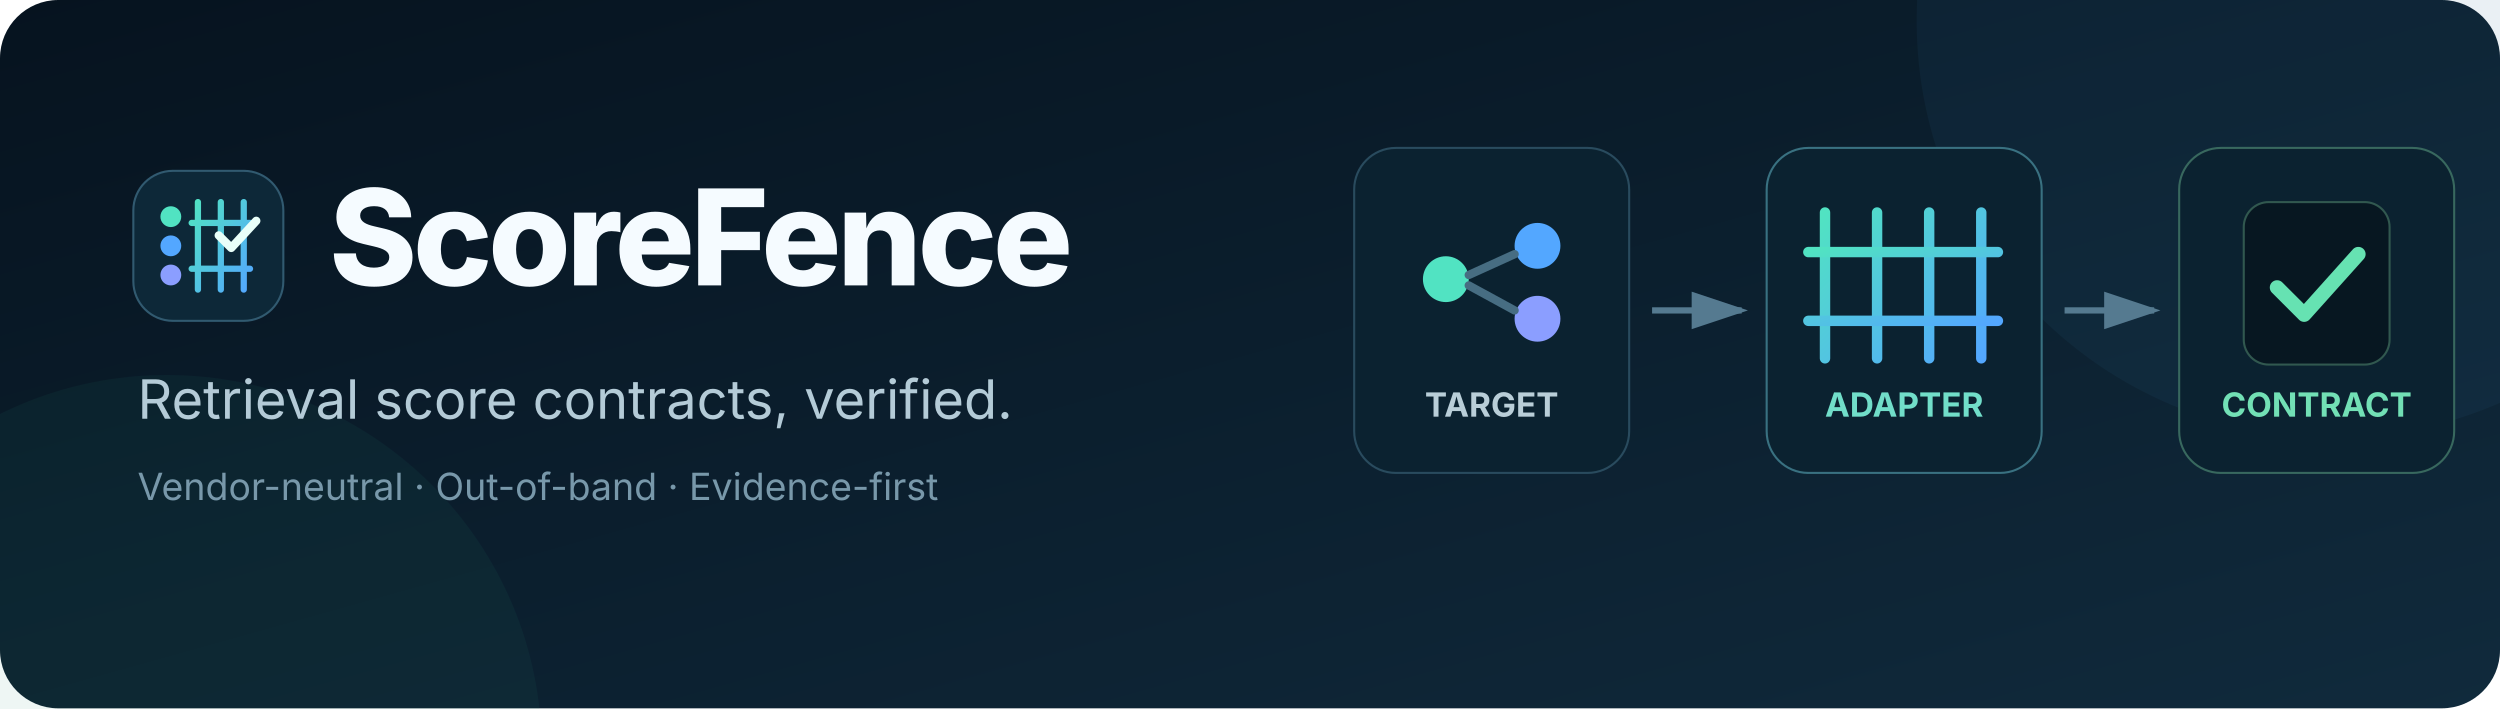
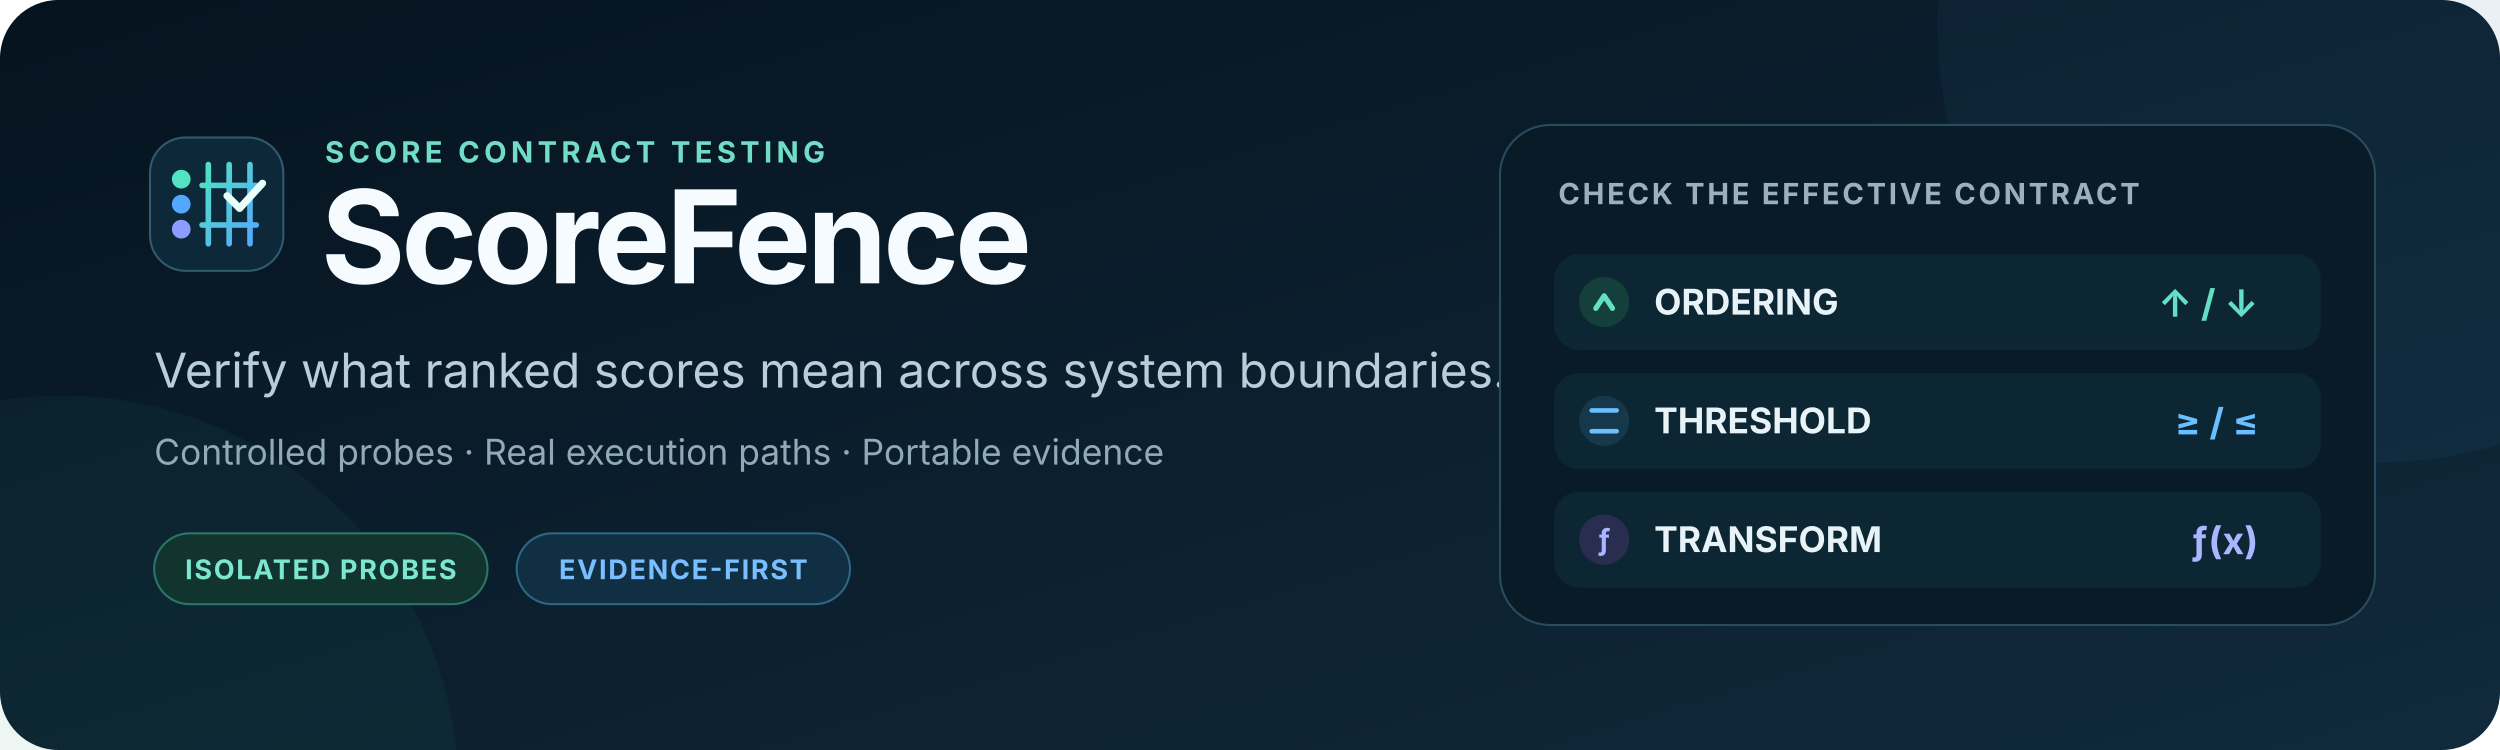
- <svg xmlns="http://www.w3.org/2000/svg" width="1200" height="340" viewBox="0 0 1200 340" role="img" aria-labelledby="title desc">
+ <svg xmlns="http://www.w3.org/2000/svg" width="1200" height="360" viewBox="0 0 1200 360" role="img" aria-labelledby="title desc">
  <defs>
    <linearGradient id="bg" x1="0" y1="0" x2="1" y2="1">
      <stop offset="0" stop-color="#06131F" />
      <stop offset="1" stop-color="#102A3C" />
    </linearGradient>
    <linearGradient id="brand" x1="0" y1="0" x2="1" y2="1">
      <stop offset="0" stop-color="#51E3C2" />
      <stop offset="1" stop-color="#53A7FF" />
    </linearGradient>
-     <marker id="arrow" markerWidth="10" markerHeight="10" refX="8" refY="3" orient="auto">
-       <path d="M0 0 L0 6 L9 3 Z" fill="#557A90" />
-     </marker>
  </defs>
-   <rect width="1200" height="340" rx="28" fill="url(#bg)" />
-   <circle cx="1120" cy="10" r="200" fill="#2C688E" opacity="0.10" />
-   <circle cx="80" cy="360" r="180" fill="#218C78" opacity="0.08" />
-   <g transform="translate(64 82)" font-family="Inter,Segoe UI,Arial,sans-serif">
-     <rect width="72" height="72" rx="19" fill="#0D2838" stroke="#315A70" />
-     <circle cx="18" cy="22" r="5" fill="#51E3C2" />
-     <circle cx="18" cy="36" r="5" fill="#53A7FF" />
-     <circle cx="18" cy="50" r="5" fill="#8B9EFF" />
-     <path d="M31 15 V57 M42 15 V57 M53 15 V57 M28 25 H56 M28 47 H56" stroke="url(#brand)" stroke-width="3" stroke-linecap="round" />
-     <path d="M41 31 L47 37 L59 24" fill="none" stroke="#E9FFF9" stroke-width="4" stroke-linecap="round" stroke-linejoin="round" />
-     <text x="94" y="55" fill="#F5FBFF" font-size="64" font-weight="760" letter-spacing="-2">ScoreFence</text>
-     <text x="2" y="119" fill="#B4CBD7" font-size="26">Retrieval score contracts, verified.</text>
-     <text x="2" y="158" fill="#7898AA" font-size="18">Vendor-neutral · Out-of-band · Evidence-first</text>
+   <rect width="1200" height="360" rx="28" fill="url(#bg)" />
+   <circle cx="1140" cy="12" r="210" fill="#2C688E" opacity=".10" />
+   <circle cx="30" cy="380" r="190" fill="#218C78" opacity=".08" />
+   <g transform="translate(72 58)" font-family="Inter,Segoe UI,Arial,sans-serif">
+     <g transform="translate(0 8)">
+       <rect width="64" height="64" rx="17" fill="#0D2838" stroke="#315A70" />
+       <circle cx="15" cy="20" r="4.5" fill="#51E3C2" />
+       <circle cx="15" cy="32" r="4.5" fill="#53A7FF" />
+       <circle cx="15" cy="44" r="4.5" fill="#8B9EFF" />
+       <path d="M28 13 V51 M38 13 V51 M48 13 V51 M25 23 H51 M25 42 H51" stroke="url(#brand)" stroke-width="2.7" stroke-linecap="round" />
+       <path d="M37 28 L43 34 L54 22" fill="none" stroke="#E9FFF9" stroke-width="3.5" stroke-linecap="round" stroke-linejoin="round" />
+     </g>
+     <text x="84" y="20" fill="#71DCC8" font-size="14" font-weight="700" letter-spacing="2.1">SCORE CONTRACT TESTING</text>
+     <text x="82" y="78" fill="#F5FBFF" font-size="62" font-weight="700" letter-spacing="-2">ScoreFence</text>
+     <text x="2" y="128" fill="#B8CFDA" font-size="23">Verify what ranked scores mean across system boundaries.</text>
+     <text x="2" y="165" fill="#91AAB8" font-size="17">Controlled probes · Real execution paths · Portable evidence</text>
+     <g transform="translate(2 198)" font-size="13" font-weight="700" letter-spacing=".8">
+       <rect width="160" height="34" rx="17" fill="#12342F" stroke="#2D7568" />
+       <text x="80" y="22" text-anchor="middle" fill="#7DE6D0">ISOLATED PROBES</text>
+       <g transform="translate(174 0)">
+         <rect width="160" height="34" rx="17" fill="#102F43" stroke="#2E6685" />
+         <text x="80" y="22" text-anchor="middle" fill="#79BFFF">EVIDENCE-FIRST</text>
+       </g>
+     </g>
  </g>
-   <g transform="translate(650 71)" font-family="Inter,Segoe UI,Arial,sans-serif">
-     <g>
-       <rect width="132" height="156" rx="20" fill="#0B2230" stroke="#294B5E" />
-       <circle cx="44" cy="63" r="11" fill="#51E3C2" />
-       <circle cx="88" cy="47" r="11" fill="#53A7FF" />
-       <circle cx="88" cy="82" r="11" fill="#8B9EFF" />
-       <path d="M55 61 L77 51 M55 66 L77 78" stroke="#476D82" stroke-width="4" stroke-linecap="round" />
-       <text x="66" y="129" text-anchor="middle" fill="#B9CED8" font-size="16" font-weight="700">TARGET</text>
+   <g transform="translate(720 60)" font-family="Inter,Segoe UI,Arial,sans-serif">
+     <rect width="420" height="240" rx="24" fill="#081B27" stroke="#294B5E" />
+     <text x="28" y="38" fill="#9AB1BD" font-size="14" font-weight="700" letter-spacing="1.3">CHECK THE EFFECTIVE CONTRACT</text>
+     <g transform="translate(26 62)">
+       <rect width="368" height="46" rx="12" fill="#0D2633" />
+       <circle cx="24" cy="23" r="12" fill="#143F3B" />
+       <path d="M20 26 L24 20 L28 26" fill="none" stroke="#63DFC5" stroke-width="2.5" stroke-linecap="round" stroke-linejoin="round" />
+       <text x="48" y="29" fill="#E8F3F8" font-size="17" font-weight="700">ORDERING</text>
+       <text x="338" y="30" text-anchor="end" fill="#63DFC5" font-size="18" font-weight="700">↑ / ↓</text>
    </g>
-     <path d="M143 78 H186" stroke="#557A90" stroke-width="3" marker-end="url(#arrow)" />
-     <g transform="translate(198 0)">
-       <rect width="132" height="156" rx="20" fill="#0B2230" stroke="#397181" />
-       <g transform="translate(28 31)" stroke="url(#brand)" stroke-width="5" stroke-linecap="round">
-         <path d="M0 0 V70 M25 0 V70 M50 0 V70 M75 0 V70" />
-         <path d="M-8 19 H83 M-8 52 H83" />
-       </g>
-       <text x="66" y="129" text-anchor="middle" fill="#71DEC9" font-size="16" font-weight="700">ADAPTER</text>
+     <g transform="translate(26 119)">
+       <rect width="368" height="46" rx="12" fill="#0D2633" />
+       <circle cx="24" cy="23" r="12" fill="#15384B" />
+       <path d="M18 18 H30 M18 28 H30" stroke="#69BFFF" stroke-width="2.2" stroke-linecap="round" />
+       <text x="48" y="29" fill="#E8F3F8" font-size="17" font-weight="700">THRESHOLD</text>
+       <text x="338" y="30" text-anchor="end" fill="#69BFFF" font-size="18" font-weight="700">≥ / ≤</text>
    </g>
-     <path d="M341 78 H384" stroke="#557A90" stroke-width="3" marker-end="url(#arrow)" />
-     <g transform="translate(396 0)">
-       <rect width="132" height="156" rx="20" fill="#0B2230" stroke="#38685E" />
-       <rect x="31" y="26" width="70" height="78" rx="12" fill="#071721" stroke="#31584F" />
-       <path d="M47 67 L60 80 L86 51" fill="none" stroke="#66E2B2" stroke-width="7" stroke-linecap="round" stroke-linejoin="round" />
-       <text x="66" y="129" text-anchor="middle" fill="#72E0B5" font-size="16" font-weight="700">CONTRACT</text>
+     <g transform="translate(26 176)">
+       <rect width="368" height="46" rx="12" fill="#0D2633" />
+       <circle cx="24" cy="23" r="12" fill="#292E50" />
+       <text x="24" y="28" text-anchor="middle" fill="#AAB6FF" font-size="14" font-weight="700">ƒ</text>
+       <text x="48" y="29" fill="#E8F3F8" font-size="17" font-weight="700">TRANSFORM</text>
+       <text x="338" y="30" text-anchor="end" fill="#AAB6FF" font-size="18" font-weight="700">ƒ(x)</text>
    </g>
  </g>
</svg>
